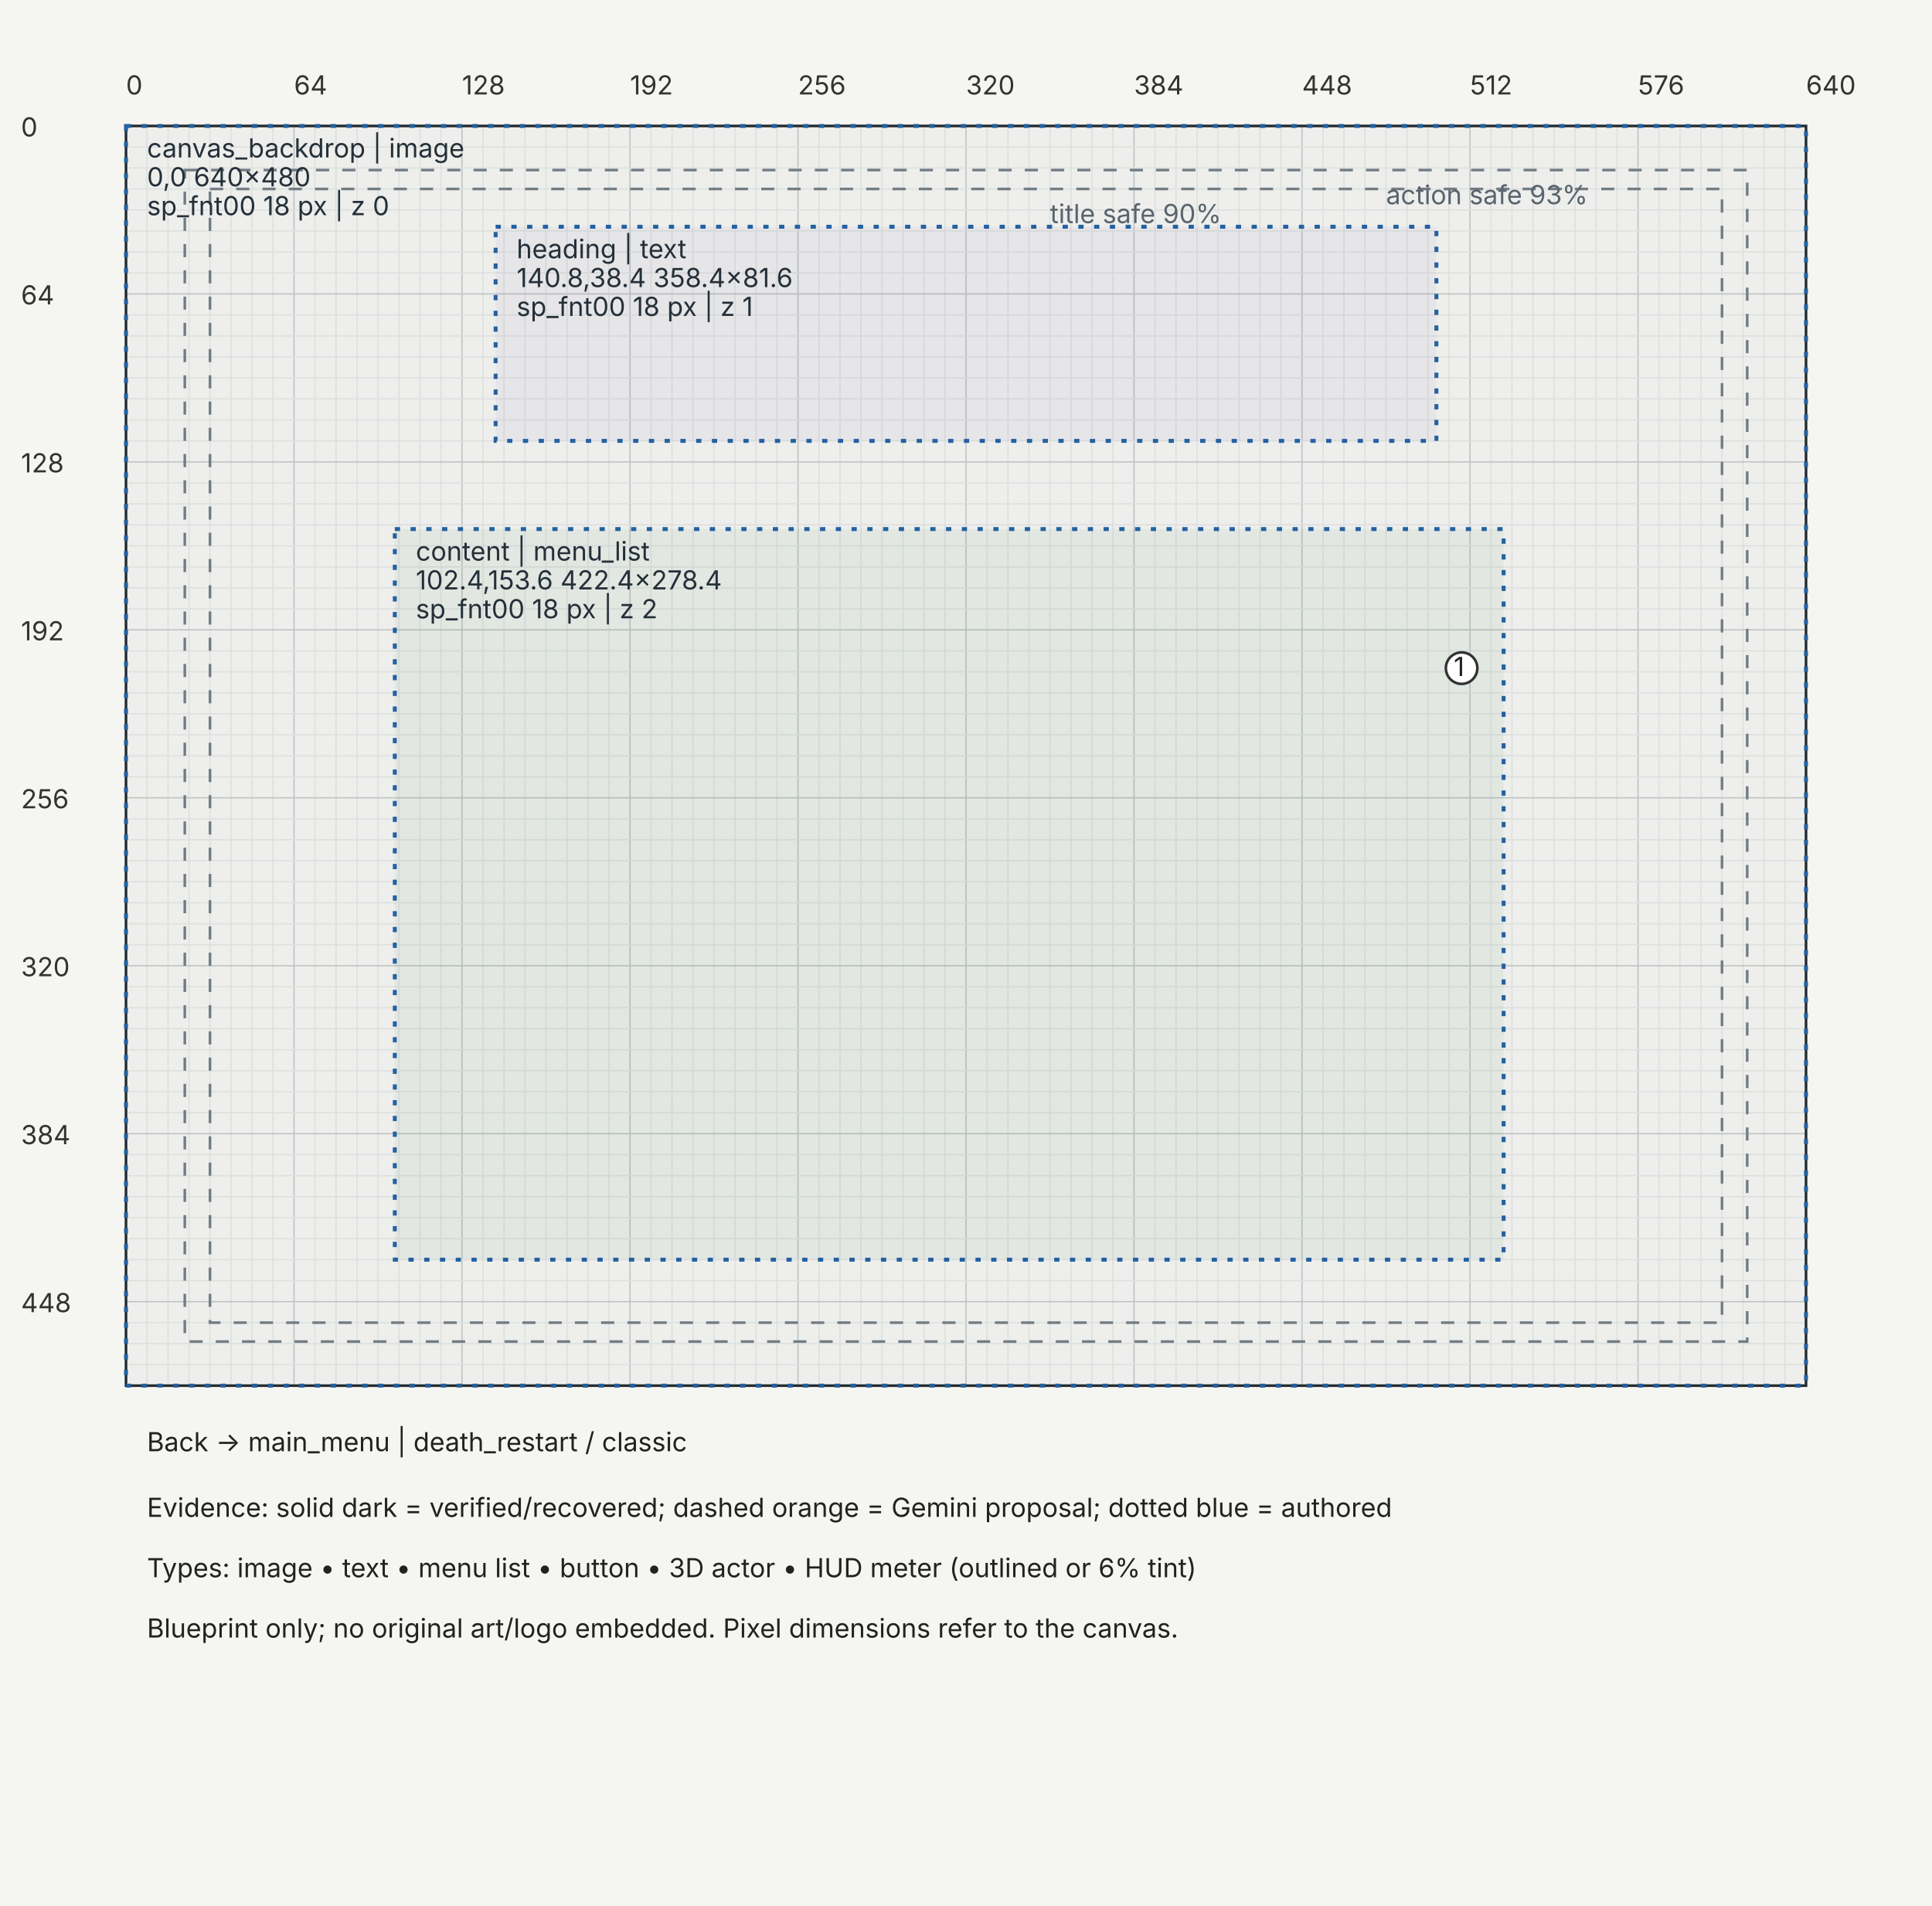
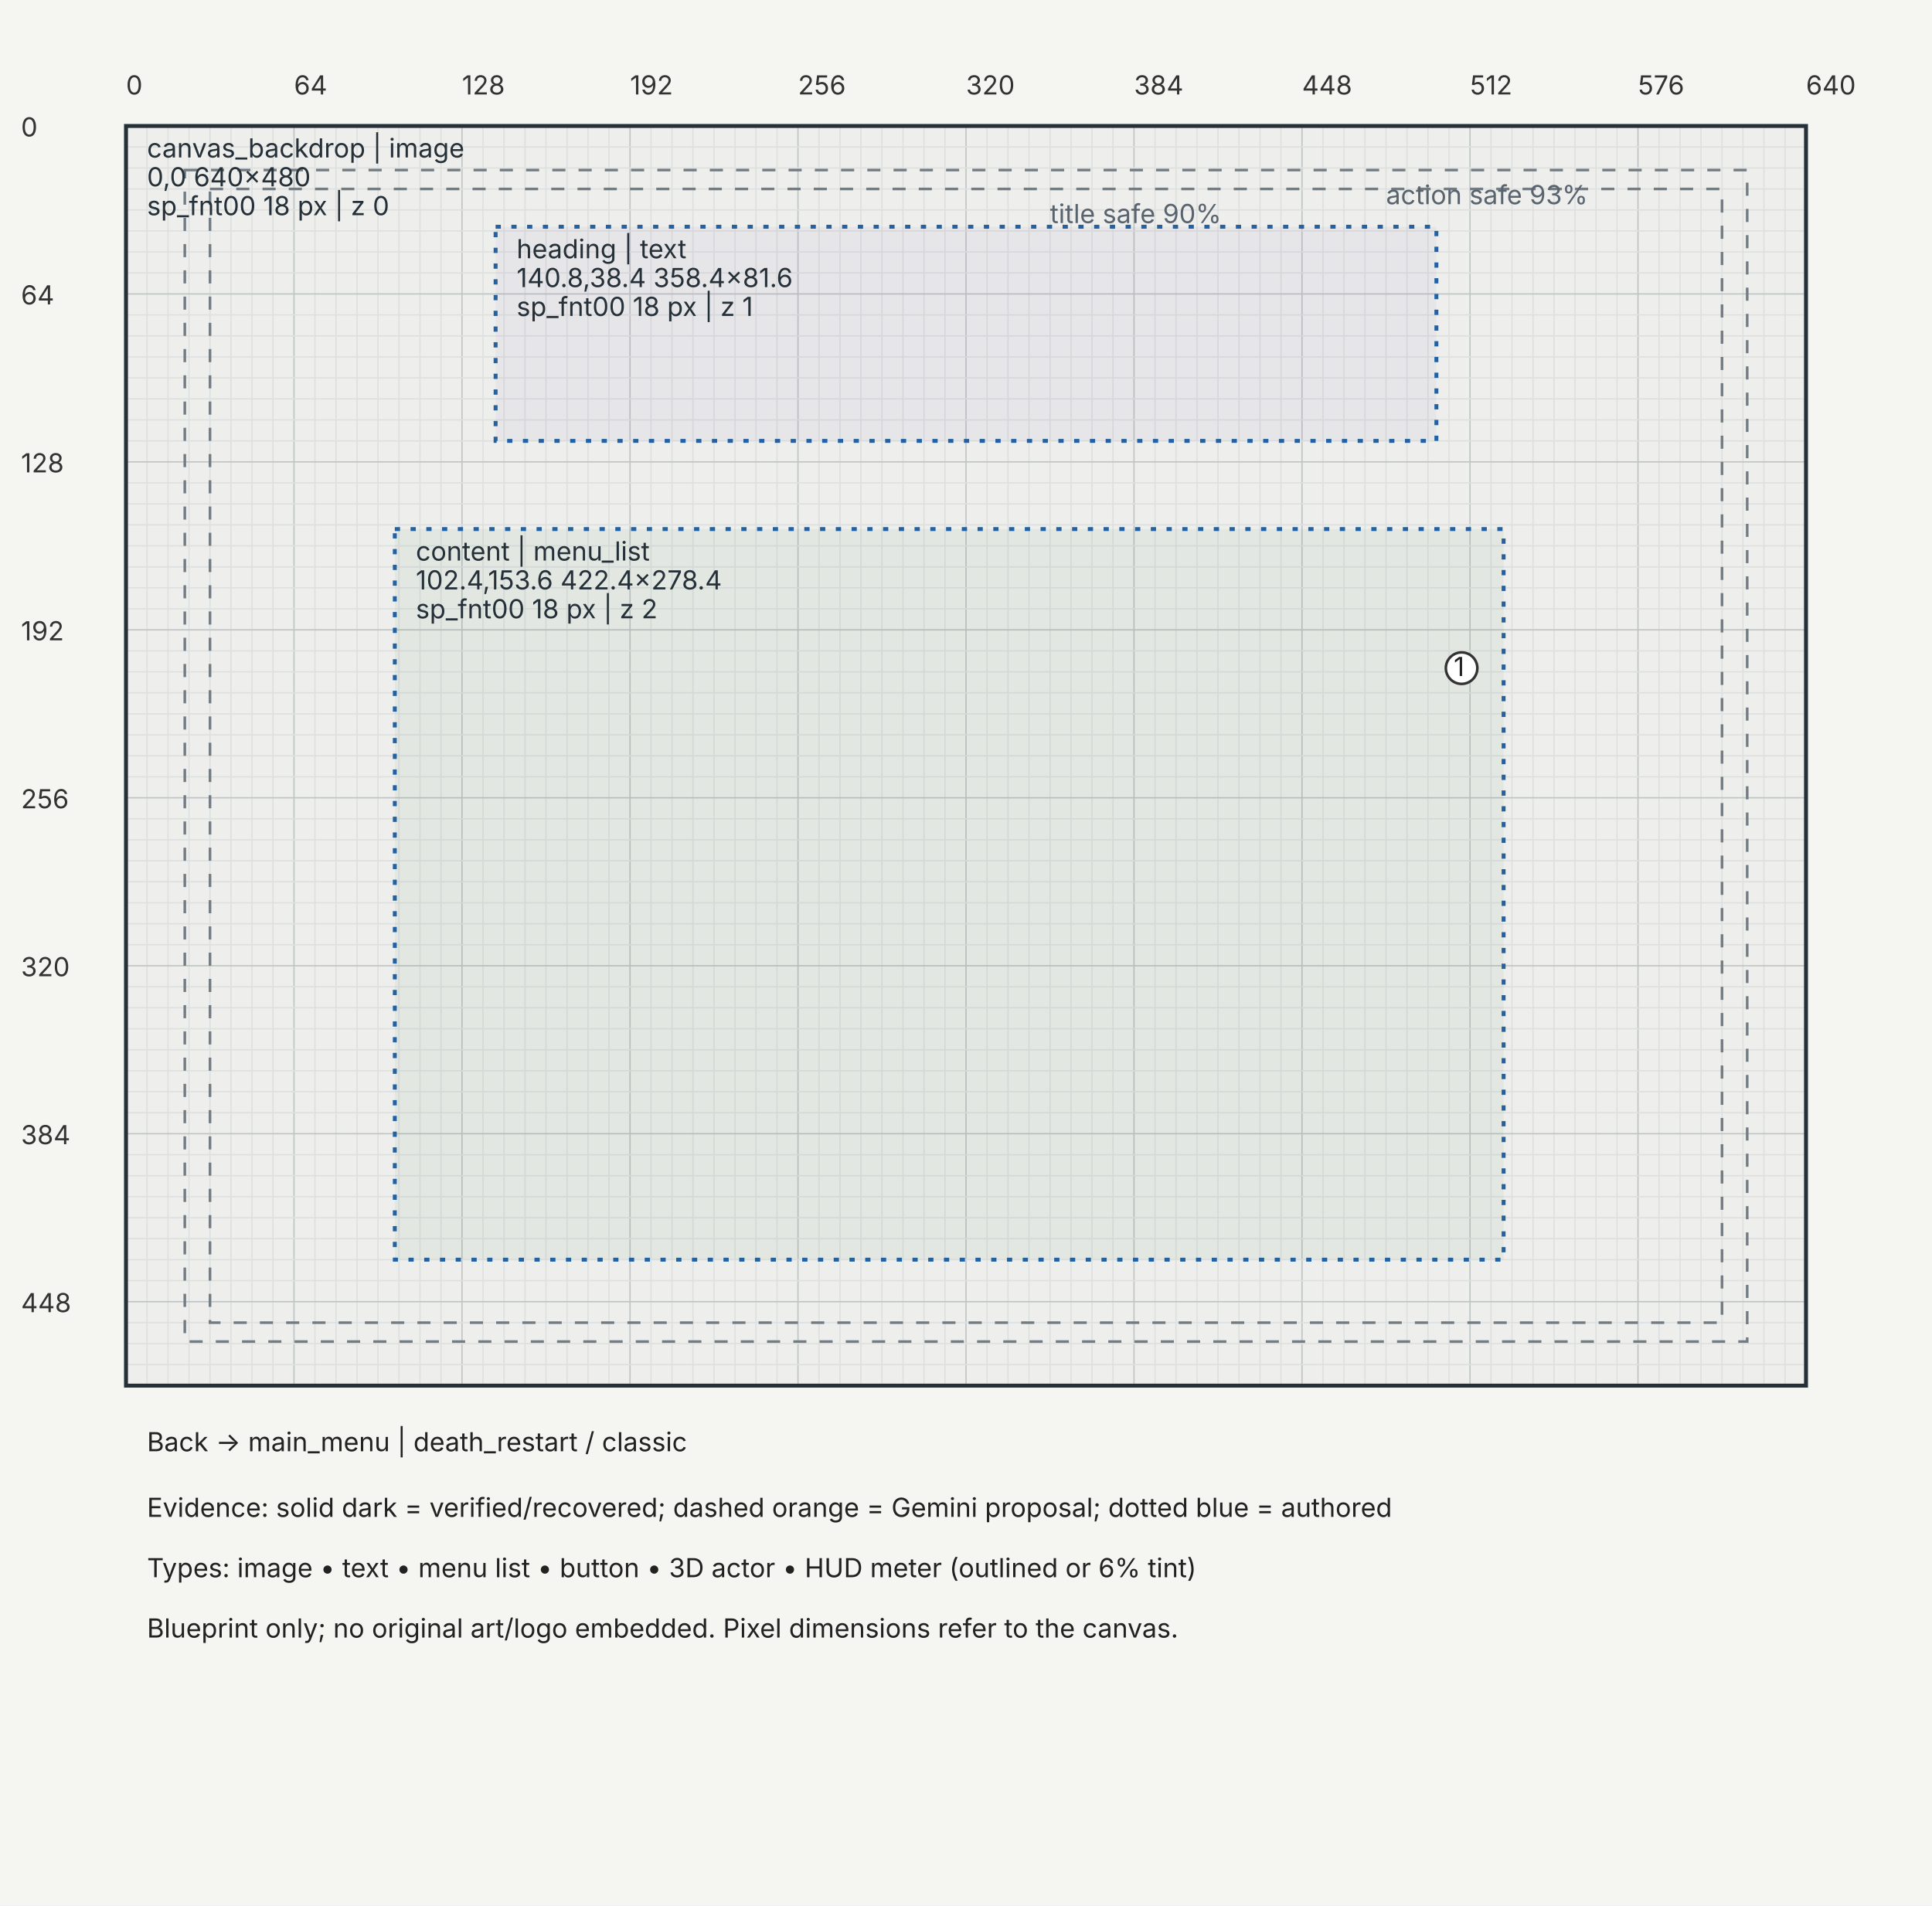
<svg xmlns="http://www.w3.org/2000/svg" width="736" height="726" viewBox="0 0 736 726">
  <rect width="100%" height="100%" fill="#f5f5f1" />
  <defs>
    <marker id="arrow" markerWidth="6" markerHeight="6" refX="5" refY="3" orient="auto">
      <path d="M0,0 L6,3 L0,6" fill="#333" />
    </marker>
  </defs>
  <g transform="translate(48,48)" font-family="Segoe UI,Inter,sans-serif" font-size="10">
    <path d="M0,0 V480" stroke="#c4c8c7" stroke-width="0.5" />
    <path d="M8,0 V480" stroke="#e4e6e3" stroke-width="0.5" />
    <path d="M16,0 V480" stroke="#e4e6e3" stroke-width="0.5" />
    <path d="M24,0 V480" stroke="#e4e6e3" stroke-width="0.5" />
    <path d="M32,0 V480" stroke="#e4e6e3" stroke-width="0.5" />
    <path d="M40,0 V480" stroke="#e4e6e3" stroke-width="0.5" />
    <path d="M48,0 V480" stroke="#e4e6e3" stroke-width="0.5" />
    <path d="M56,0 V480" stroke="#e4e6e3" stroke-width="0.5" />
    <path d="M64,0 V480" stroke="#c4c8c7" stroke-width="0.5" />
    <path d="M72,0 V480" stroke="#e4e6e3" stroke-width="0.5" />
    <path d="M80,0 V480" stroke="#e4e6e3" stroke-width="0.5" />
    <path d="M88,0 V480" stroke="#e4e6e3" stroke-width="0.5" />
    <path d="M96,0 V480" stroke="#e4e6e3" stroke-width="0.5" />
    <path d="M104,0 V480" stroke="#e4e6e3" stroke-width="0.5" />
    <path d="M112,0 V480" stroke="#e4e6e3" stroke-width="0.5" />
    <path d="M120,0 V480" stroke="#e4e6e3" stroke-width="0.5" />
    <path d="M128,0 V480" stroke="#c4c8c7" stroke-width="0.5" />
    <path d="M136,0 V480" stroke="#e4e6e3" stroke-width="0.5" />
    <path d="M144,0 V480" stroke="#e4e6e3" stroke-width="0.5" />
    <path d="M152,0 V480" stroke="#e4e6e3" stroke-width="0.5" />
    <path d="M160,0 V480" stroke="#e4e6e3" stroke-width="0.5" />
    <path d="M168,0 V480" stroke="#e4e6e3" stroke-width="0.5" />
    <path d="M176,0 V480" stroke="#e4e6e3" stroke-width="0.5" />
    <path d="M184,0 V480" stroke="#e4e6e3" stroke-width="0.5" />
    <path d="M192,0 V480" stroke="#c4c8c7" stroke-width="0.5" />
    <path d="M200,0 V480" stroke="#e4e6e3" stroke-width="0.5" />
    <path d="M208,0 V480" stroke="#e4e6e3" stroke-width="0.5" />
    <path d="M216,0 V480" stroke="#e4e6e3" stroke-width="0.5" />
    <path d="M224,0 V480" stroke="#e4e6e3" stroke-width="0.5" />
    <path d="M232,0 V480" stroke="#e4e6e3" stroke-width="0.5" />
    <path d="M240,0 V480" stroke="#e4e6e3" stroke-width="0.5" />
    <path d="M248,0 V480" stroke="#e4e6e3" stroke-width="0.5" />
    <path d="M256,0 V480" stroke="#c4c8c7" stroke-width="0.5" />
    <path d="M264,0 V480" stroke="#e4e6e3" stroke-width="0.5" />
    <path d="M272,0 V480" stroke="#e4e6e3" stroke-width="0.5" />
    <path d="M280,0 V480" stroke="#e4e6e3" stroke-width="0.5" />
    <path d="M288,0 V480" stroke="#e4e6e3" stroke-width="0.5" />
    <path d="M296,0 V480" stroke="#e4e6e3" stroke-width="0.5" />
    <path d="M304,0 V480" stroke="#e4e6e3" stroke-width="0.5" />
    <path d="M312,0 V480" stroke="#e4e6e3" stroke-width="0.5" />
    <path d="M320,0 V480" stroke="#c4c8c7" stroke-width="0.5" />
    <path d="M328,0 V480" stroke="#e4e6e3" stroke-width="0.5" />
    <path d="M336,0 V480" stroke="#e4e6e3" stroke-width="0.5" />
    <path d="M344,0 V480" stroke="#e4e6e3" stroke-width="0.5" />
    <path d="M352,0 V480" stroke="#e4e6e3" stroke-width="0.5" />
    <path d="M360,0 V480" stroke="#e4e6e3" stroke-width="0.5" />
    <path d="M368,0 V480" stroke="#e4e6e3" stroke-width="0.5" />
    <path d="M376,0 V480" stroke="#e4e6e3" stroke-width="0.5" />
    <path d="M384,0 V480" stroke="#c4c8c7" stroke-width="0.5" />
    <path d="M392,0 V480" stroke="#e4e6e3" stroke-width="0.5" />
    <path d="M400,0 V480" stroke="#e4e6e3" stroke-width="0.5" />
    <path d="M408,0 V480" stroke="#e4e6e3" stroke-width="0.5" />
    <path d="M416,0 V480" stroke="#e4e6e3" stroke-width="0.5" />
    <path d="M424,0 V480" stroke="#e4e6e3" stroke-width="0.5" />
    <path d="M432,0 V480" stroke="#e4e6e3" stroke-width="0.5" />
    <path d="M440,0 V480" stroke="#e4e6e3" stroke-width="0.5" />
    <path d="M448,0 V480" stroke="#c4c8c7" stroke-width="0.5" />
    <path d="M456,0 V480" stroke="#e4e6e3" stroke-width="0.5" />
    <path d="M464,0 V480" stroke="#e4e6e3" stroke-width="0.5" />
    <path d="M472,0 V480" stroke="#e4e6e3" stroke-width="0.5" />
    <path d="M480,0 V480" stroke="#e4e6e3" stroke-width="0.5" />
    <path d="M488,0 V480" stroke="#e4e6e3" stroke-width="0.5" />
    <path d="M496,0 V480" stroke="#e4e6e3" stroke-width="0.5" />
    <path d="M504,0 V480" stroke="#e4e6e3" stroke-width="0.5" />
    <path d="M512,0 V480" stroke="#c4c8c7" stroke-width="0.5" />
    <path d="M520,0 V480" stroke="#e4e6e3" stroke-width="0.5" />
    <path d="M528,0 V480" stroke="#e4e6e3" stroke-width="0.5" />
    <path d="M536,0 V480" stroke="#e4e6e3" stroke-width="0.5" />
    <path d="M544,0 V480" stroke="#e4e6e3" stroke-width="0.5" />
    <path d="M552,0 V480" stroke="#e4e6e3" stroke-width="0.5" />
    <path d="M560,0 V480" stroke="#e4e6e3" stroke-width="0.5" />
    <path d="M568,0 V480" stroke="#e4e6e3" stroke-width="0.5" />
    <path d="M576,0 V480" stroke="#c4c8c7" stroke-width="0.5" />
    <path d="M584,0 V480" stroke="#e4e6e3" stroke-width="0.5" />
    <path d="M592,0 V480" stroke="#e4e6e3" stroke-width="0.5" />
    <path d="M600,0 V480" stroke="#e4e6e3" stroke-width="0.5" />
    <path d="M608,0 V480" stroke="#e4e6e3" stroke-width="0.5" />
    <path d="M616,0 V480" stroke="#e4e6e3" stroke-width="0.5" />
    <path d="M624,0 V480" stroke="#e4e6e3" stroke-width="0.5" />
    <path d="M632,0 V480" stroke="#e4e6e3" stroke-width="0.5" />
    <path d="M640,0 V480" stroke="#c4c8c7" stroke-width="0.5" />
    <path d="M0,0 H640" stroke="#c4c8c7" stroke-width="0.5" />
    <path d="M0,8 H640" stroke="#e4e6e3" stroke-width="0.5" />
    <path d="M0,16 H640" stroke="#e4e6e3" stroke-width="0.5" />
    <path d="M0,24 H640" stroke="#e4e6e3" stroke-width="0.5" />
    <path d="M0,32 H640" stroke="#e4e6e3" stroke-width="0.5" />
    <path d="M0,40 H640" stroke="#e4e6e3" stroke-width="0.5" />
    <path d="M0,48 H640" stroke="#e4e6e3" stroke-width="0.5" />
    <path d="M0,56 H640" stroke="#e4e6e3" stroke-width="0.5" />
    <path d="M0,64 H640" stroke="#c4c8c7" stroke-width="0.5" />
    <path d="M0,72 H640" stroke="#e4e6e3" stroke-width="0.5" />
    <path d="M0,80 H640" stroke="#e4e6e3" stroke-width="0.5" />
    <path d="M0,88 H640" stroke="#e4e6e3" stroke-width="0.5" />
    <path d="M0,96 H640" stroke="#e4e6e3" stroke-width="0.5" />
    <path d="M0,104 H640" stroke="#e4e6e3" stroke-width="0.5" />
    <path d="M0,112 H640" stroke="#e4e6e3" stroke-width="0.5" />
    <path d="M0,120 H640" stroke="#e4e6e3" stroke-width="0.5" />
    <path d="M0,128 H640" stroke="#c4c8c7" stroke-width="0.5" />
    <path d="M0,136 H640" stroke="#e4e6e3" stroke-width="0.5" />
    <path d="M0,144 H640" stroke="#e4e6e3" stroke-width="0.5" />
    <path d="M0,152 H640" stroke="#e4e6e3" stroke-width="0.5" />
    <path d="M0,160 H640" stroke="#e4e6e3" stroke-width="0.5" />
    <path d="M0,168 H640" stroke="#e4e6e3" stroke-width="0.5" />
    <path d="M0,176 H640" stroke="#e4e6e3" stroke-width="0.5" />
    <path d="M0,184 H640" stroke="#e4e6e3" stroke-width="0.5" />
    <path d="M0,192 H640" stroke="#c4c8c7" stroke-width="0.5" />
    <path d="M0,200 H640" stroke="#e4e6e3" stroke-width="0.5" />
    <path d="M0,208 H640" stroke="#e4e6e3" stroke-width="0.5" />
    <path d="M0,216 H640" stroke="#e4e6e3" stroke-width="0.5" />
    <path d="M0,224 H640" stroke="#e4e6e3" stroke-width="0.5" />
    <path d="M0,232 H640" stroke="#e4e6e3" stroke-width="0.5" />
    <path d="M0,240 H640" stroke="#e4e6e3" stroke-width="0.5" />
    <path d="M0,248 H640" stroke="#e4e6e3" stroke-width="0.5" />
    <path d="M0,256 H640" stroke="#c4c8c7" stroke-width="0.5" />
    <path d="M0,264 H640" stroke="#e4e6e3" stroke-width="0.5" />
    <path d="M0,272 H640" stroke="#e4e6e3" stroke-width="0.5" />
    <path d="M0,280 H640" stroke="#e4e6e3" stroke-width="0.5" />
    <path d="M0,288 H640" stroke="#e4e6e3" stroke-width="0.5" />
    <path d="M0,296 H640" stroke="#e4e6e3" stroke-width="0.5" />
    <path d="M0,304 H640" stroke="#e4e6e3" stroke-width="0.5" />
    <path d="M0,312 H640" stroke="#e4e6e3" stroke-width="0.5" />
    <path d="M0,320 H640" stroke="#c4c8c7" stroke-width="0.5" />
    <path d="M0,328 H640" stroke="#e4e6e3" stroke-width="0.5" />
    <path d="M0,336 H640" stroke="#e4e6e3" stroke-width="0.5" />
    <path d="M0,344 H640" stroke="#e4e6e3" stroke-width="0.5" />
    <path d="M0,352 H640" stroke="#e4e6e3" stroke-width="0.5" />
    <path d="M0,360 H640" stroke="#e4e6e3" stroke-width="0.5" />
    <path d="M0,368 H640" stroke="#e4e6e3" stroke-width="0.5" />
    <path d="M0,376 H640" stroke="#e4e6e3" stroke-width="0.5" />
    <path d="M0,384 H640" stroke="#c4c8c7" stroke-width="0.5" />
    <path d="M0,392 H640" stroke="#e4e6e3" stroke-width="0.5" />
    <path d="M0,400 H640" stroke="#e4e6e3" stroke-width="0.5" />
    <path d="M0,408 H640" stroke="#e4e6e3" stroke-width="0.5" />
    <path d="M0,416 H640" stroke="#e4e6e3" stroke-width="0.5" />
    <path d="M0,424 H640" stroke="#e4e6e3" stroke-width="0.5" />
    <path d="M0,432 H640" stroke="#e4e6e3" stroke-width="0.5" />
    <path d="M0,440 H640" stroke="#e4e6e3" stroke-width="0.5" />
    <path d="M0,448 H640" stroke="#c4c8c7" stroke-width="0.5" />
    <path d="M0,456 H640" stroke="#e4e6e3" stroke-width="0.5" />
    <path d="M0,464 H640" stroke="#e4e6e3" stroke-width="0.5" />
    <path d="M0,472 H640" stroke="#e4e6e3" stroke-width="0.5" />
    <path d="M0,480 H640" stroke="#e4e6e3" stroke-width="0.5" />
    <text x="0" y="-12" fill="#333">0</text>
    <text x="64" y="-12" fill="#333">64</text>
    <text x="128" y="-12" fill="#333">128</text>
    <text x="192" y="-12" fill="#333">192</text>
    <text x="256" y="-12" fill="#333">256</text>
    <text x="320" y="-12" fill="#333">320</text>
    <text x="384" y="-12" fill="#333">384</text>
    <text x="448" y="-12" fill="#333">448</text>
    <text x="512" y="-12" fill="#333">512</text>
    <text x="576" y="-12" fill="#333">576</text>
    <text x="640" y="-12" fill="#333">640</text>
    <text x="-40" y="4" fill="#333">0</text>
    <text x="-40" y="68" fill="#333">64</text>
    <text x="-40" y="132" fill="#333">128</text>
    <text x="-40" y="196" fill="#333">192</text>
    <text x="-40" y="260" fill="#333">256</text>
    <text x="-40" y="324" fill="#333">320</text>
    <text x="-40" y="388" fill="#333">384</text>
    <text x="-40" y="452" fill="#333">448</text>
    <rect width="640" height="480" fill="none" stroke="#20282e" />
    <rect x="32" y="24" width="576" height="432" fill="none" stroke="#727b83" stroke-dasharray="5 5" />
    <text x="352" y="37" fill="#58626b">title safe 90%</text>
    <rect x="22.4" y="16.8" width="595.2" height="446.4" fill="none" stroke="#727b83" stroke-dasharray="5 5" />
    <text x="480" y="29.8" fill="#58626b">action safe 93%</text>
    <g>
-       <rect x="0" y="0" width="640" height="480" fill="#7c8c97" fill-opacity="0.06" stroke="#2361a1" stroke-width="1.5" stroke-dasharray="2 4" />
+       <rect x="0" y="0" width="640" height="480" fill="#7c8c97" fill-opacity="0.06" stroke="#243139" stroke-width="1.5" stroke-dasharray="" />
      <text x="8" y="12" fill="#253039">canvas_backdrop | image</text>
      <text x="8" y="23" fill="#253039">0,0 640×480</text>
      <text x="8" y="34" fill="#253039">sp_fnt00 18 px | z 0</text>
    </g>
    <g>
      <rect x="140.8" y="38.4" width="358.4" height="81.6" fill="#6651a5" fill-opacity="0.06" stroke="#2361a1" stroke-width="1.5" stroke-dasharray="2 4" />
      <text x="148.8" y="50.4" fill="#253039">heading | text</text>
      <text x="148.8" y="61.4" fill="#253039">140.8,38.4 358.4×81.6</text>
      <text x="148.8" y="72.4" fill="#253039">sp_fnt00 18 px | z 1</text>
    </g>
    <g>
      <rect x="102.4" y="153.6" width="422.4" height="278.4" fill="#296b4f" fill-opacity="0.06" stroke="#2361a1" stroke-width="1.5" stroke-dasharray="2 4" />
      <text x="110.4" y="165.6" fill="#253039">content | menu_list</text>
      <text x="110.4" y="176.6" fill="#253039">102.4,153.6 422.4×278.4</text>
      <text x="110.4" y="187.6" fill="#253039">sp_fnt00 18 px | z 2</text>
    </g>
    <circle cx="508.8" cy="206.6" r="6" fill="#fff" stroke="#333" />
    <text x="505.8" y="209.6" fill="#222">1</text>
    <text x="8" y="505" fill="#222">Back → main_menu | death_restart / classic</text>
    <text x="8" y="530" fill="#222">Evidence: solid dark = verified/recovered; dashed orange = Gemini proposal; dotted blue = authored</text>
    <text x="8" y="553" fill="#222">Types: image • text • menu list • button • 3D actor • HUD meter (outlined or 6% tint)</text>
    <text x="8" y="576" fill="#222">Blueprint only; no original art/logo embedded. Pixel dimensions refer to the canvas.</text>
  </g>
</svg>
